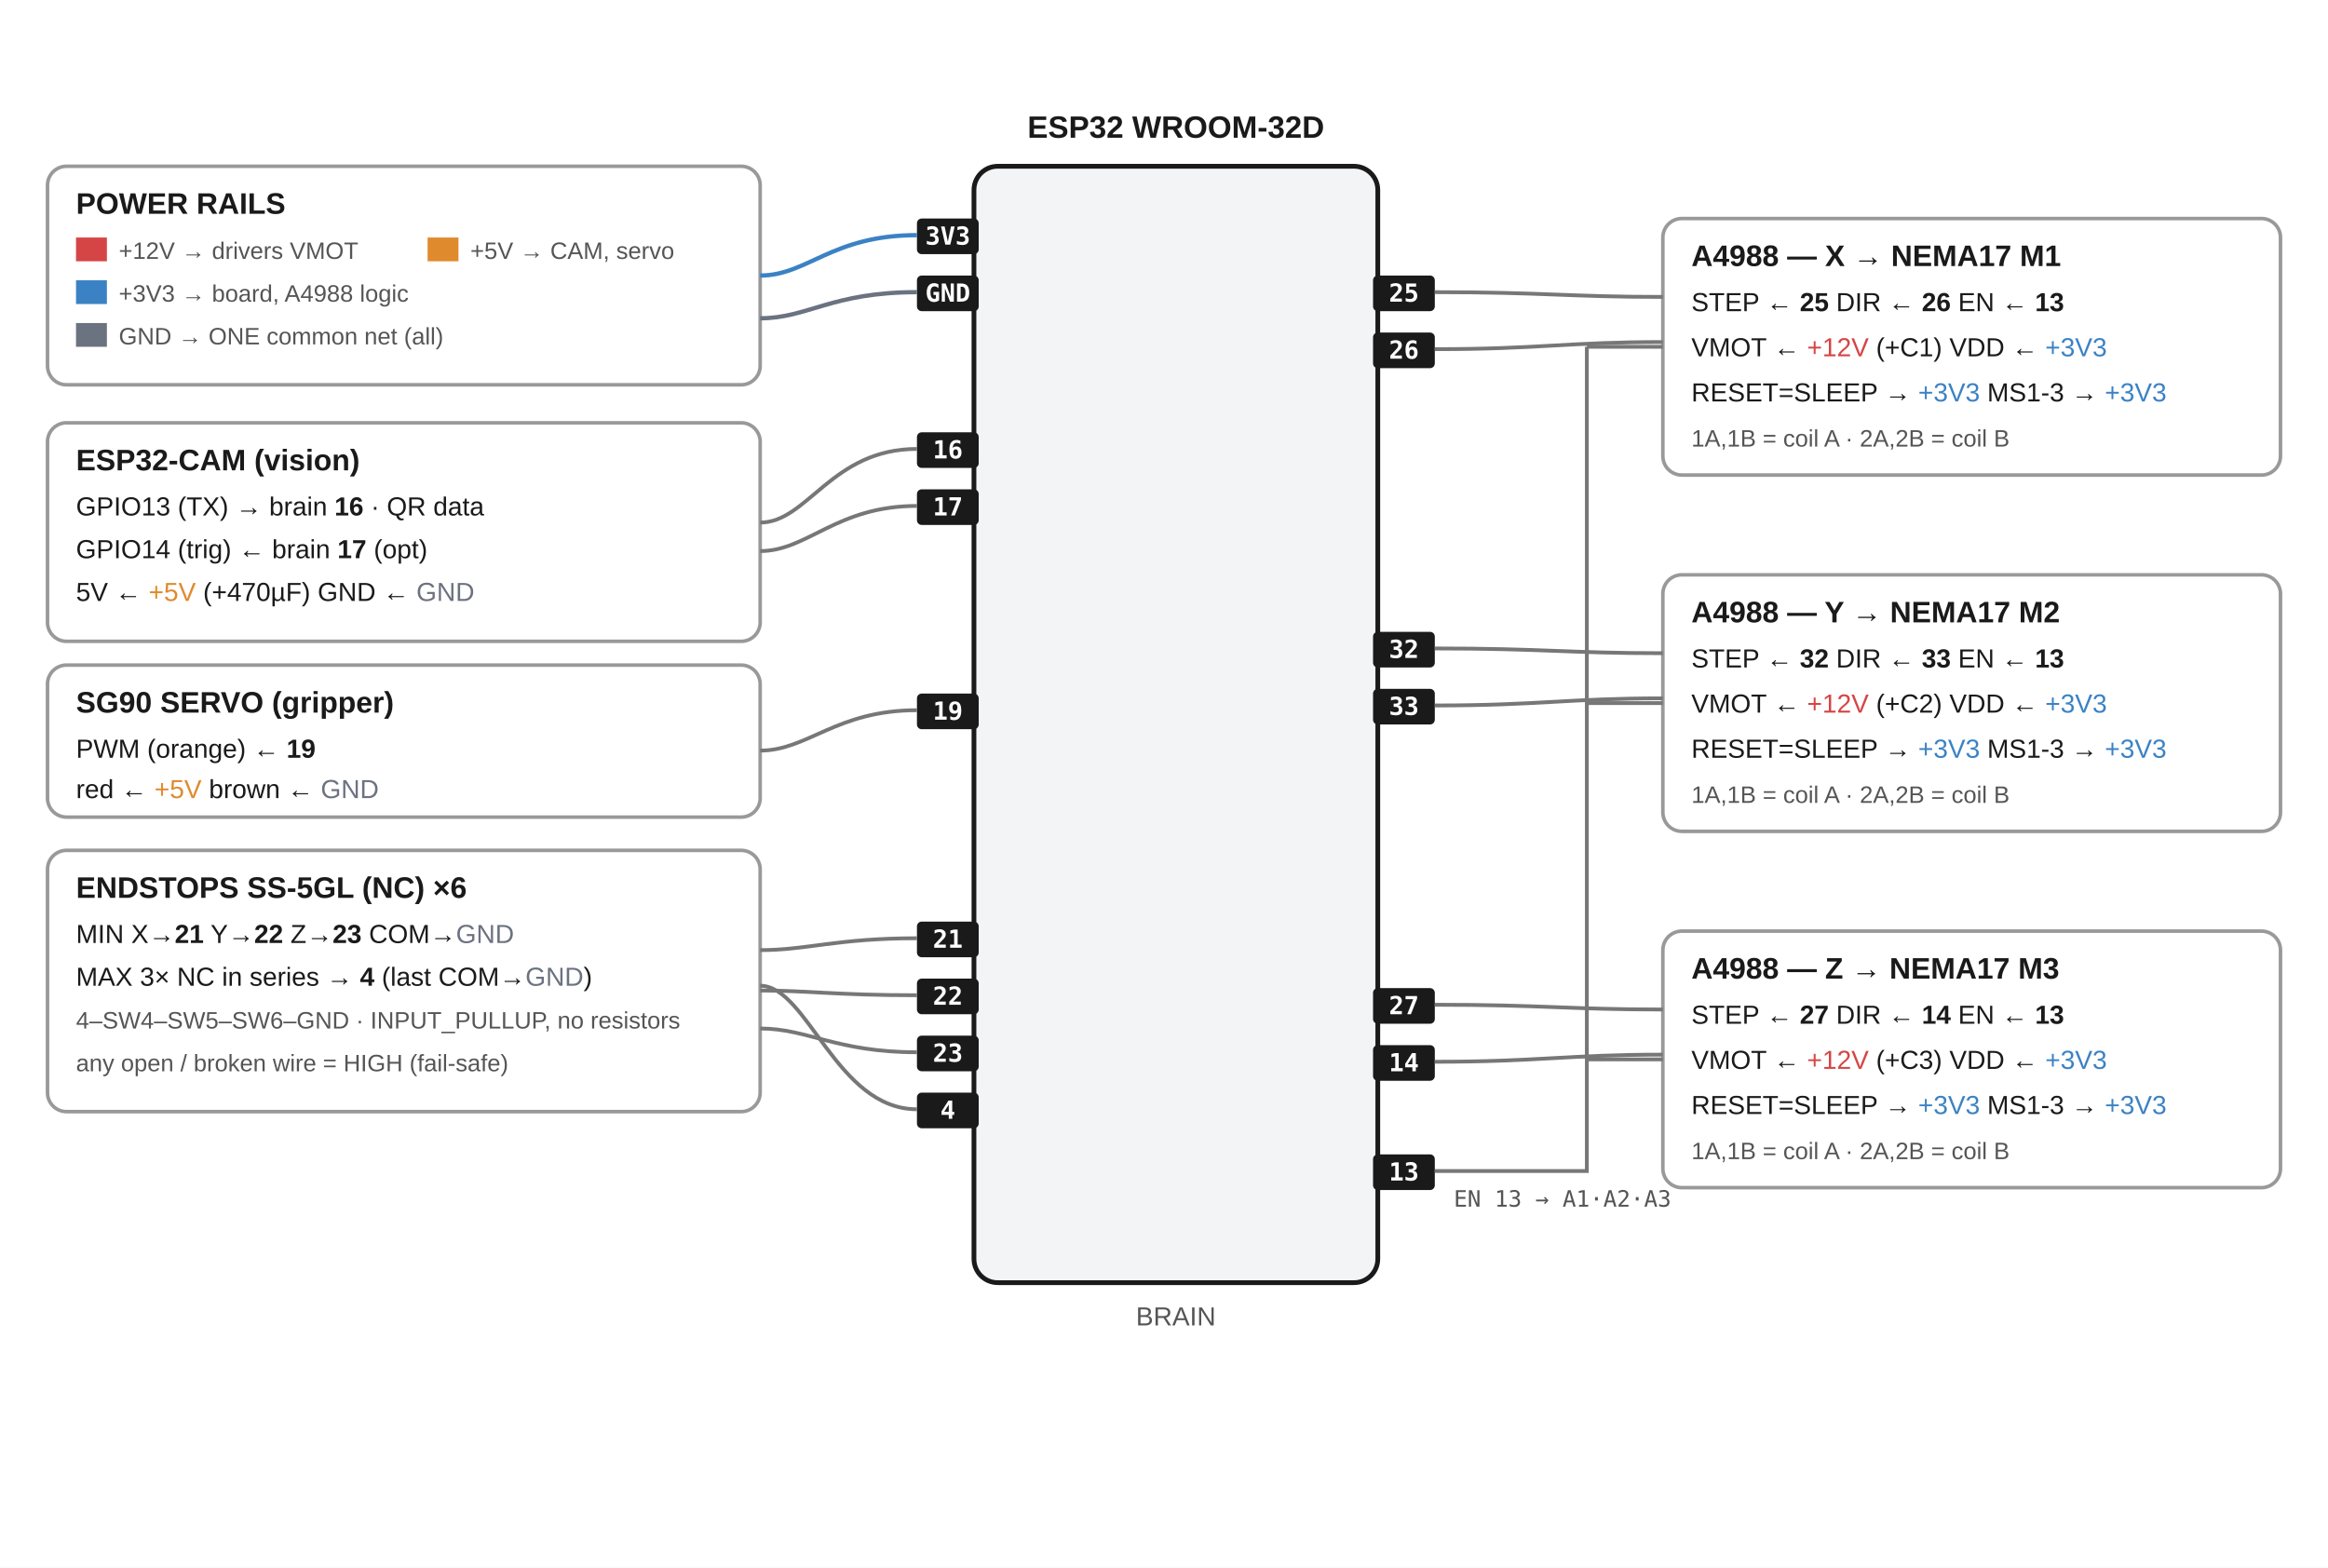
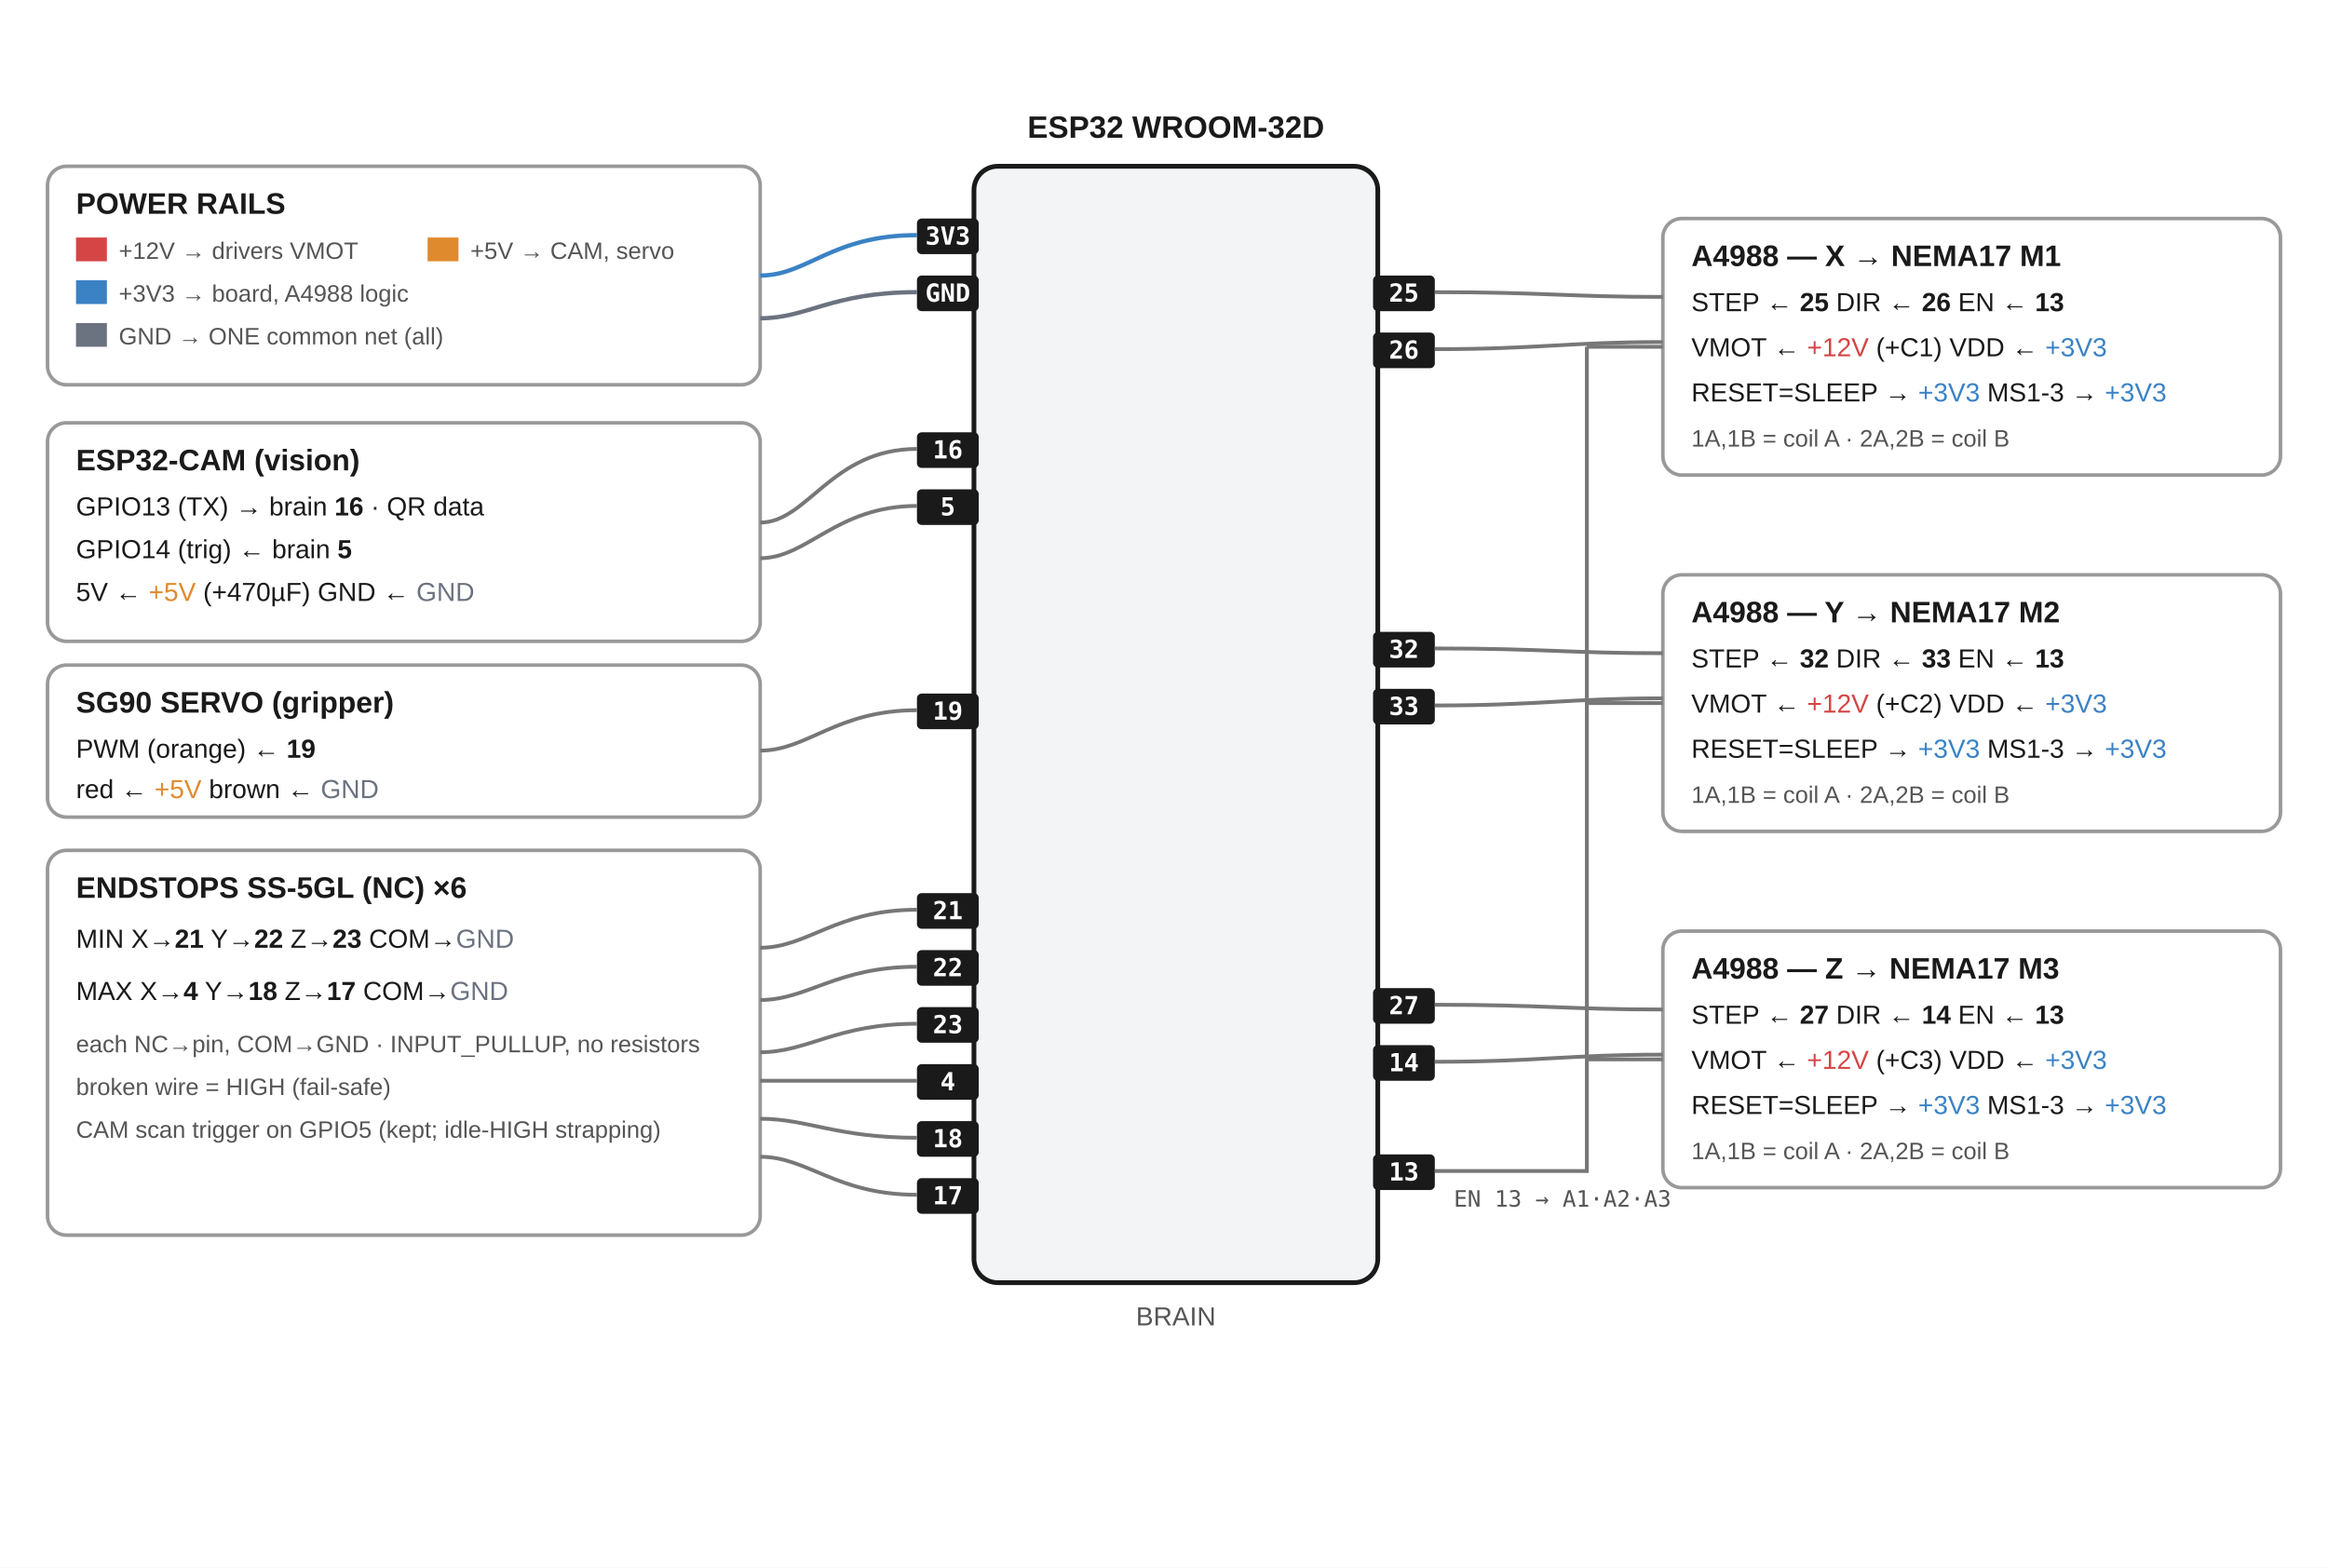
<svg xmlns="http://www.w3.org/2000/svg" width="980" height="660" viewBox="0 0 980 660" font-family="Segoe UI, Arial, sans-serif">
  <rect x="0" y="0" width="980" height="660" fill="#ffffff" />
  <rect x="410" y="70" width="170" height="470" rx="10" fill="#f3f4f6" stroke="#1a1a1a" stroke-width="2" />
  <text x="495" y="58" text-anchor="middle" font-size="13" font-weight="700" fill="#1a1a1a">ESP32 WROOM-32D</text>
  <text x="495" y="558" text-anchor="middle" font-size="11" fill="#555">BRAIN</text>
  <g font-family="Consolas, monospace" font-size="10.5" font-weight="700">
    <rect x="386" y="92" width="26" height="15" rx="2" fill="#1a1a1a" />
    <text x="399" y="103" text-anchor="middle" fill="#fff">3V3</text>
    <rect x="386" y="116" width="26" height="15" rx="2" fill="#1a1a1a" />
    <text x="399" y="127" text-anchor="middle" fill="#fff">GND</text>
    <rect x="386" y="182" width="26" height="15" rx="2" fill="#1a1a1a" />
    <text x="399" y="193" text-anchor="middle" fill="#fff">16</text>
    <rect x="386" y="206" width="26" height="15" rx="2" fill="#1a1a1a" />
-     <text x="399" y="217" text-anchor="middle" fill="#fff">17</text>
+     <text x="399" y="217" text-anchor="middle" fill="#fff">5</text>
    <rect x="386" y="292" width="26" height="15" rx="2" fill="#1a1a1a" />
    <text x="399" y="303" text-anchor="middle" fill="#fff">19</text>
-     <rect x="386" y="388" width="26" height="15" rx="2" fill="#1a1a1a" />
-     <text x="399" y="399" text-anchor="middle" fill="#fff">21</text>
-     <rect x="386" y="412" width="26" height="15" rx="2" fill="#1a1a1a" />
-     <text x="399" y="423" text-anchor="middle" fill="#fff">22</text>
-     <rect x="386" y="436" width="26" height="15" rx="2" fill="#1a1a1a" />
-     <text x="399" y="447" text-anchor="middle" fill="#fff">23</text>
-     <rect x="386" y="460" width="26" height="15" rx="2" fill="#1a1a1a" />
-     <text x="399" y="471" text-anchor="middle" fill="#fff">4</text>
+     <rect x="386" y="376" width="26" height="15" rx="2" fill="#1a1a1a" />
+     <text x="399" y="387" text-anchor="middle" fill="#fff">21</text>
+     <rect x="386" y="400" width="26" height="15" rx="2" fill="#1a1a1a" />
+     <text x="399" y="411" text-anchor="middle" fill="#fff">22</text>
+     <rect x="386" y="424" width="26" height="15" rx="2" fill="#1a1a1a" />
+     <text x="399" y="435" text-anchor="middle" fill="#fff">23</text>
+     <rect x="386" y="448" width="26" height="15" rx="2" fill="#1a1a1a" />
+     <text x="399" y="459" text-anchor="middle" fill="#fff">4</text>
+     <rect x="386" y="472" width="26" height="15" rx="2" fill="#1a1a1a" />
+     <text x="399" y="483" text-anchor="middle" fill="#fff">18</text>
+     <rect x="386" y="496" width="26" height="15" rx="2" fill="#1a1a1a" />
+     <text x="399" y="507" text-anchor="middle" fill="#fff">17</text>
  </g>
  <g font-family="Consolas, monospace" font-size="10.5" font-weight="700">
    <rect x="578" y="116" width="26" height="15" rx="2" fill="#1a1a1a" />
    <text x="591" y="127" text-anchor="middle" fill="#fff">25</text>
    <rect x="578" y="140" width="26" height="15" rx="2" fill="#1a1a1a" />
    <text x="591" y="151" text-anchor="middle" fill="#fff">26</text>
    <rect x="578" y="266" width="26" height="15" rx="2" fill="#1a1a1a" />
    <text x="591" y="277" text-anchor="middle" fill="#fff">32</text>
    <rect x="578" y="290" width="26" height="15" rx="2" fill="#1a1a1a" />
    <text x="591" y="301" text-anchor="middle" fill="#fff">33</text>
    <rect x="578" y="416" width="26" height="15" rx="2" fill="#1a1a1a" />
    <text x="591" y="427" text-anchor="middle" fill="#fff">27</text>
    <rect x="578" y="440" width="26" height="15" rx="2" fill="#1a1a1a" />
    <text x="591" y="451" text-anchor="middle" fill="#fff">14</text>
    <rect x="578" y="486" width="26" height="15" rx="2" fill="#1a1a1a" />
    <text x="591" y="497" text-anchor="middle" fill="#fff">13</text>
  </g>
  <rect x="20" y="70" width="300" height="92" rx="8" fill="none" stroke="#999" stroke-width="1.5" />
  <text x="32" y="90" font-size="12.5" font-weight="700" fill="#1a1a1a">POWER RAILS</text>
  <rect x="32" y="100" width="13" height="10" fill="#d64545" />
  <text x="50" y="109" font-size="10" fill="#555">+12V → drivers VMOT</text>
  <rect x="180" y="100" width="13" height="10" fill="#e08a2e" />
  <text x="198" y="109" font-size="10" fill="#555">+5V → CAM, servo</text>
  <rect x="32" y="118" width="13" height="10" fill="#3b82c4" />
  <text x="50" y="127" font-size="10" fill="#555">+3V3 → board, A4988 logic</text>
  <rect x="32" y="136" width="13" height="10" fill="#6b7280" />
  <text x="50" y="145" font-size="10" fill="#555">GND → ONE common net (all)</text>
  <rect x="20" y="178" width="300" height="92" rx="8" fill="none" stroke="#999" stroke-width="1.5" />
  <text x="32" y="198" font-size="12.5" font-weight="700" fill="#1a1a1a">ESP32-CAM (vision)</text>
  <text x="32" y="217" font-size="11" fill="#1a1a1a">GPIO13 (TX) → brain <tspan font-weight="700">16</tspan>   ·   QR data</text>
-   <text x="32" y="235" font-size="11" fill="#1a1a1a">GPIO14 (trig) ← brain <tspan font-weight="700">17</tspan>   (opt)</text>
+   <text x="32" y="235" font-size="11" fill="#1a1a1a">GPIO14 (trig) ← brain <tspan font-weight="700">5</tspan>
+   </text>
  <text x="32" y="253" font-size="11" fill="#1a1a1a">5V ← <tspan fill="#e08a2e">+5V</tspan> (+470µF)   GND ← <tspan fill="#6b7280">GND</tspan>
  </text>
  <rect x="20" y="280" width="300" height="64" rx="8" fill="none" stroke="#999" stroke-width="1.5" />
  <text x="32" y="300" font-size="12.5" font-weight="700" fill="#1a1a1a">SG90 SERVO (gripper)</text>
  <text x="32" y="319" font-size="11" fill="#1a1a1a">PWM (orange) ← <tspan font-weight="700">19</tspan>
  </text>
  <text x="32" y="336" font-size="11" fill="#1a1a1a">red ← <tspan fill="#e08a2e">+5V</tspan>    brown ← <tspan fill="#6b7280">GND</tspan>
  </text>
-   <rect x="20" y="358" width="300" height="110" rx="8" fill="none" stroke="#999" stroke-width="1.5" />
+   <rect x="20" y="358" width="300" height="162" rx="8" fill="none" stroke="#999" stroke-width="1.5" />
  <text x="32" y="378" font-size="12.5" font-weight="700" fill="#1a1a1a">ENDSTOPS SS-5GL (NC) ×6</text>
-   <text x="32" y="397" font-size="11" fill="#1a1a1a">MIN  X→<tspan font-weight="700">21</tspan>  Y→<tspan font-weight="700">22</tspan>  Z→<tspan font-weight="700">23</tspan>   COM→<tspan fill="#6b7280">GND</tspan>
+   <text x="32" y="399" font-size="11" fill="#1a1a1a">MIN  X→<tspan font-weight="700">21</tspan>   Y→<tspan font-weight="700">22</tspan>   Z→<tspan font-weight="700">23</tspan>   COM→<tspan fill="#6b7280">GND</tspan>
  </text>
-   <text x="32" y="415" font-size="11" fill="#1a1a1a">MAX  3× NC in series → <tspan font-weight="700">4</tspan>   (last COM→<tspan fill="#6b7280">GND</tspan>)</text>
-   <text x="32" y="433" font-size="10" fill="#555">4–SW4–SW5–SW6–GND · INPUT_PULLUP, no resistors</text>
-   <text x="32" y="451" font-size="10" fill="#555">any open / broken wire = HIGH (fail-safe)</text>
+   <text x="32" y="421" font-size="11" fill="#1a1a1a">MAX  X→<tspan font-weight="700">4</tspan>    Y→<tspan font-weight="700">18</tspan>   Z→<tspan font-weight="700">17</tspan>   COM→<tspan fill="#6b7280">GND</tspan>
+   </text>
+   <text x="32" y="443" font-size="10" fill="#555">each NC→pin, COM→GND · INPUT_PULLUP, no resistors</text>
+   <text x="32" y="461" font-size="10" fill="#555">broken wire = HIGH (fail-safe)</text>
+   <text x="32" y="479" font-size="10" fill="#555">CAM scan trigger on GPIO5 (kept; idle-HIGH strapping)</text>
  <rect x="700" y="92" width="260" height="108" rx="8" fill="none" stroke="#999" stroke-width="1.5" />
  <text x="712" y="112" font-size="12.5" font-weight="700" fill="#1a1a1a">A4988 — X  →  NEMA17 M1</text>
  <text x="712" y="131" font-size="11" fill="#1a1a1a">STEP ← <tspan font-weight="700">25</tspan>     DIR ← <tspan font-weight="700">26</tspan>     EN ← <tspan font-weight="700">13</tspan>
  </text>
  <text x="712" y="150" font-size="11" fill="#1a1a1a">VMOT ← <tspan fill="#d64545">+12V</tspan> (+C1)   VDD ← <tspan fill="#3b82c4">+3V3</tspan>
  </text>
  <text x="712" y="169" font-size="11" fill="#1a1a1a">RESET=SLEEP → <tspan fill="#3b82c4">+3V3</tspan>   MS1-3 → <tspan fill="#3b82c4">+3V3</tspan>
  </text>
  <text x="712" y="188" font-size="10" fill="#555">1A,1B = coil A   ·   2A,2B = coil B</text>
  <rect x="700" y="242" width="260" height="108" rx="8" fill="none" stroke="#999" stroke-width="1.5" />
  <text x="712" y="262" font-size="12.5" font-weight="700" fill="#1a1a1a">A4988 — Y  →  NEMA17 M2</text>
  <text x="712" y="281" font-size="11" fill="#1a1a1a">STEP ← <tspan font-weight="700">32</tspan>     DIR ← <tspan font-weight="700">33</tspan>     EN ← <tspan font-weight="700">13</tspan>
  </text>
  <text x="712" y="300" font-size="11" fill="#1a1a1a">VMOT ← <tspan fill="#d64545">+12V</tspan> (+C2)   VDD ← <tspan fill="#3b82c4">+3V3</tspan>
  </text>
  <text x="712" y="319" font-size="11" fill="#1a1a1a">RESET=SLEEP → <tspan fill="#3b82c4">+3V3</tspan>   MS1-3 → <tspan fill="#3b82c4">+3V3</tspan>
  </text>
  <text x="712" y="338" font-size="10" fill="#555">1A,1B = coil A   ·   2A,2B = coil B</text>
  <rect x="700" y="392" width="260" height="108" rx="8" fill="none" stroke="#999" stroke-width="1.5" />
  <text x="712" y="412" font-size="12.5" font-weight="700" fill="#1a1a1a">A4988 — Z  →  NEMA17 M3</text>
  <text x="712" y="431" font-size="11" fill="#1a1a1a">STEP ← <tspan font-weight="700">27</tspan>     DIR ← <tspan font-weight="700">14</tspan>     EN ← <tspan font-weight="700">13</tspan>
  </text>
  <text x="712" y="450" font-size="11" fill="#1a1a1a">VMOT ← <tspan fill="#d64545">+12V</tspan> (+C3)   VDD ← <tspan fill="#3b82c4">+3V3</tspan>
  </text>
  <text x="712" y="469" font-size="11" fill="#1a1a1a">RESET=SLEEP → <tspan fill="#3b82c4">+3V3</tspan>   MS1-3 → <tspan fill="#3b82c4">+3V3</tspan>
  </text>
  <text x="712" y="488" font-size="10" fill="#555">1A,1B = coil A   ·   2A,2B = coil B</text>
  <path fill="none" stroke="#3b82c4" stroke-width="1.8" d="M386 99  C350 99  340 116 320 116" />
  <path fill="none" stroke="#6b7280" stroke-width="1.8" d="M386 123 C350 123 340 134 320 134" />
  <path fill="none" stroke="#777" stroke-width="1.6" d="M386 189 C350 189 340 220 320 220" />
-   <path fill="none" stroke="#777" stroke-width="1.6" d="M386 213 C352 213 340 232 320 232" />
+   <path fill="none" stroke="#777" stroke-width="1.6" d="M386 213 C352 213 340 235 320 235" />
  <path fill="none" stroke="#777" stroke-width="1.6" d="M386 299 C352 299 340 316 320 316" />
-   <path fill="none" stroke="#777" stroke-width="1.6" d="M386 395 C352 395 340 400 320 400" />
-   <path fill="none" stroke="#777" stroke-width="1.6" d="M386 419 C352 419 340 417 320 417" />
-   <path fill="none" stroke="#777" stroke-width="1.6" d="M386 443 C352 443 340 433 320 433" />
-   <path fill="none" stroke="#777" stroke-width="1.6" d="M386 467 C352 467 340 415 320 415" />
+   <path fill="none" stroke="#777" stroke-width="1.6" d="M386 383 C352 383 340 399 320 399" />
+   <path fill="none" stroke="#777" stroke-width="1.6" d="M386 407 C352 407 340 421 320 421" />
+   <path fill="none" stroke="#777" stroke-width="1.6" d="M386 431 C352 431 340 443 320 443" />
+   <path fill="none" stroke="#777" stroke-width="1.6" d="M386 455 C352 455 340 455 320 455" />
+   <path fill="none" stroke="#777" stroke-width="1.6" d="M386 479 C352 479 340 471 320 471" />
+   <path fill="none" stroke="#777" stroke-width="1.6" d="M386 503 C352 503 340 487 320 487" />
  <path fill="none" stroke="#777" stroke-width="1.6" d="M604 123 C650 123 660 125 700 125" />
  <path fill="none" stroke="#777" stroke-width="1.6" d="M604 147 C648 147 660 144 700 144" />
  <path fill="none" stroke="#777" stroke-width="1.6" d="M604 273 C650 273 660 275 700 275" />
  <path fill="none" stroke="#777" stroke-width="1.6" d="M604 297 C648 297 660 294 700 294" />
  <path fill="none" stroke="#777" stroke-width="1.6" d="M604 423 C650 423 660 425 700 425" />
  <path fill="none" stroke="#777" stroke-width="1.6" d="M604 447 C648 447 660 444 700 444" />
  <path fill="none" stroke="#777" stroke-width="1.6" d="M604 493 L668 493 L668 146 L668 296 L668 446" />
  <path fill="none" stroke="#777" stroke-width="1.6" d="M668 146 H700" />
  <path fill="none" stroke="#777" stroke-width="1.6" d="M668 296 H700" />
  <path fill="none" stroke="#777" stroke-width="1.6" d="M668 446 H700" />
  <text x="612" y="508" font-family="Consolas, monospace" font-size="9.5" fill="#555">EN 13 → A1·A2·A3</text>
</svg>
